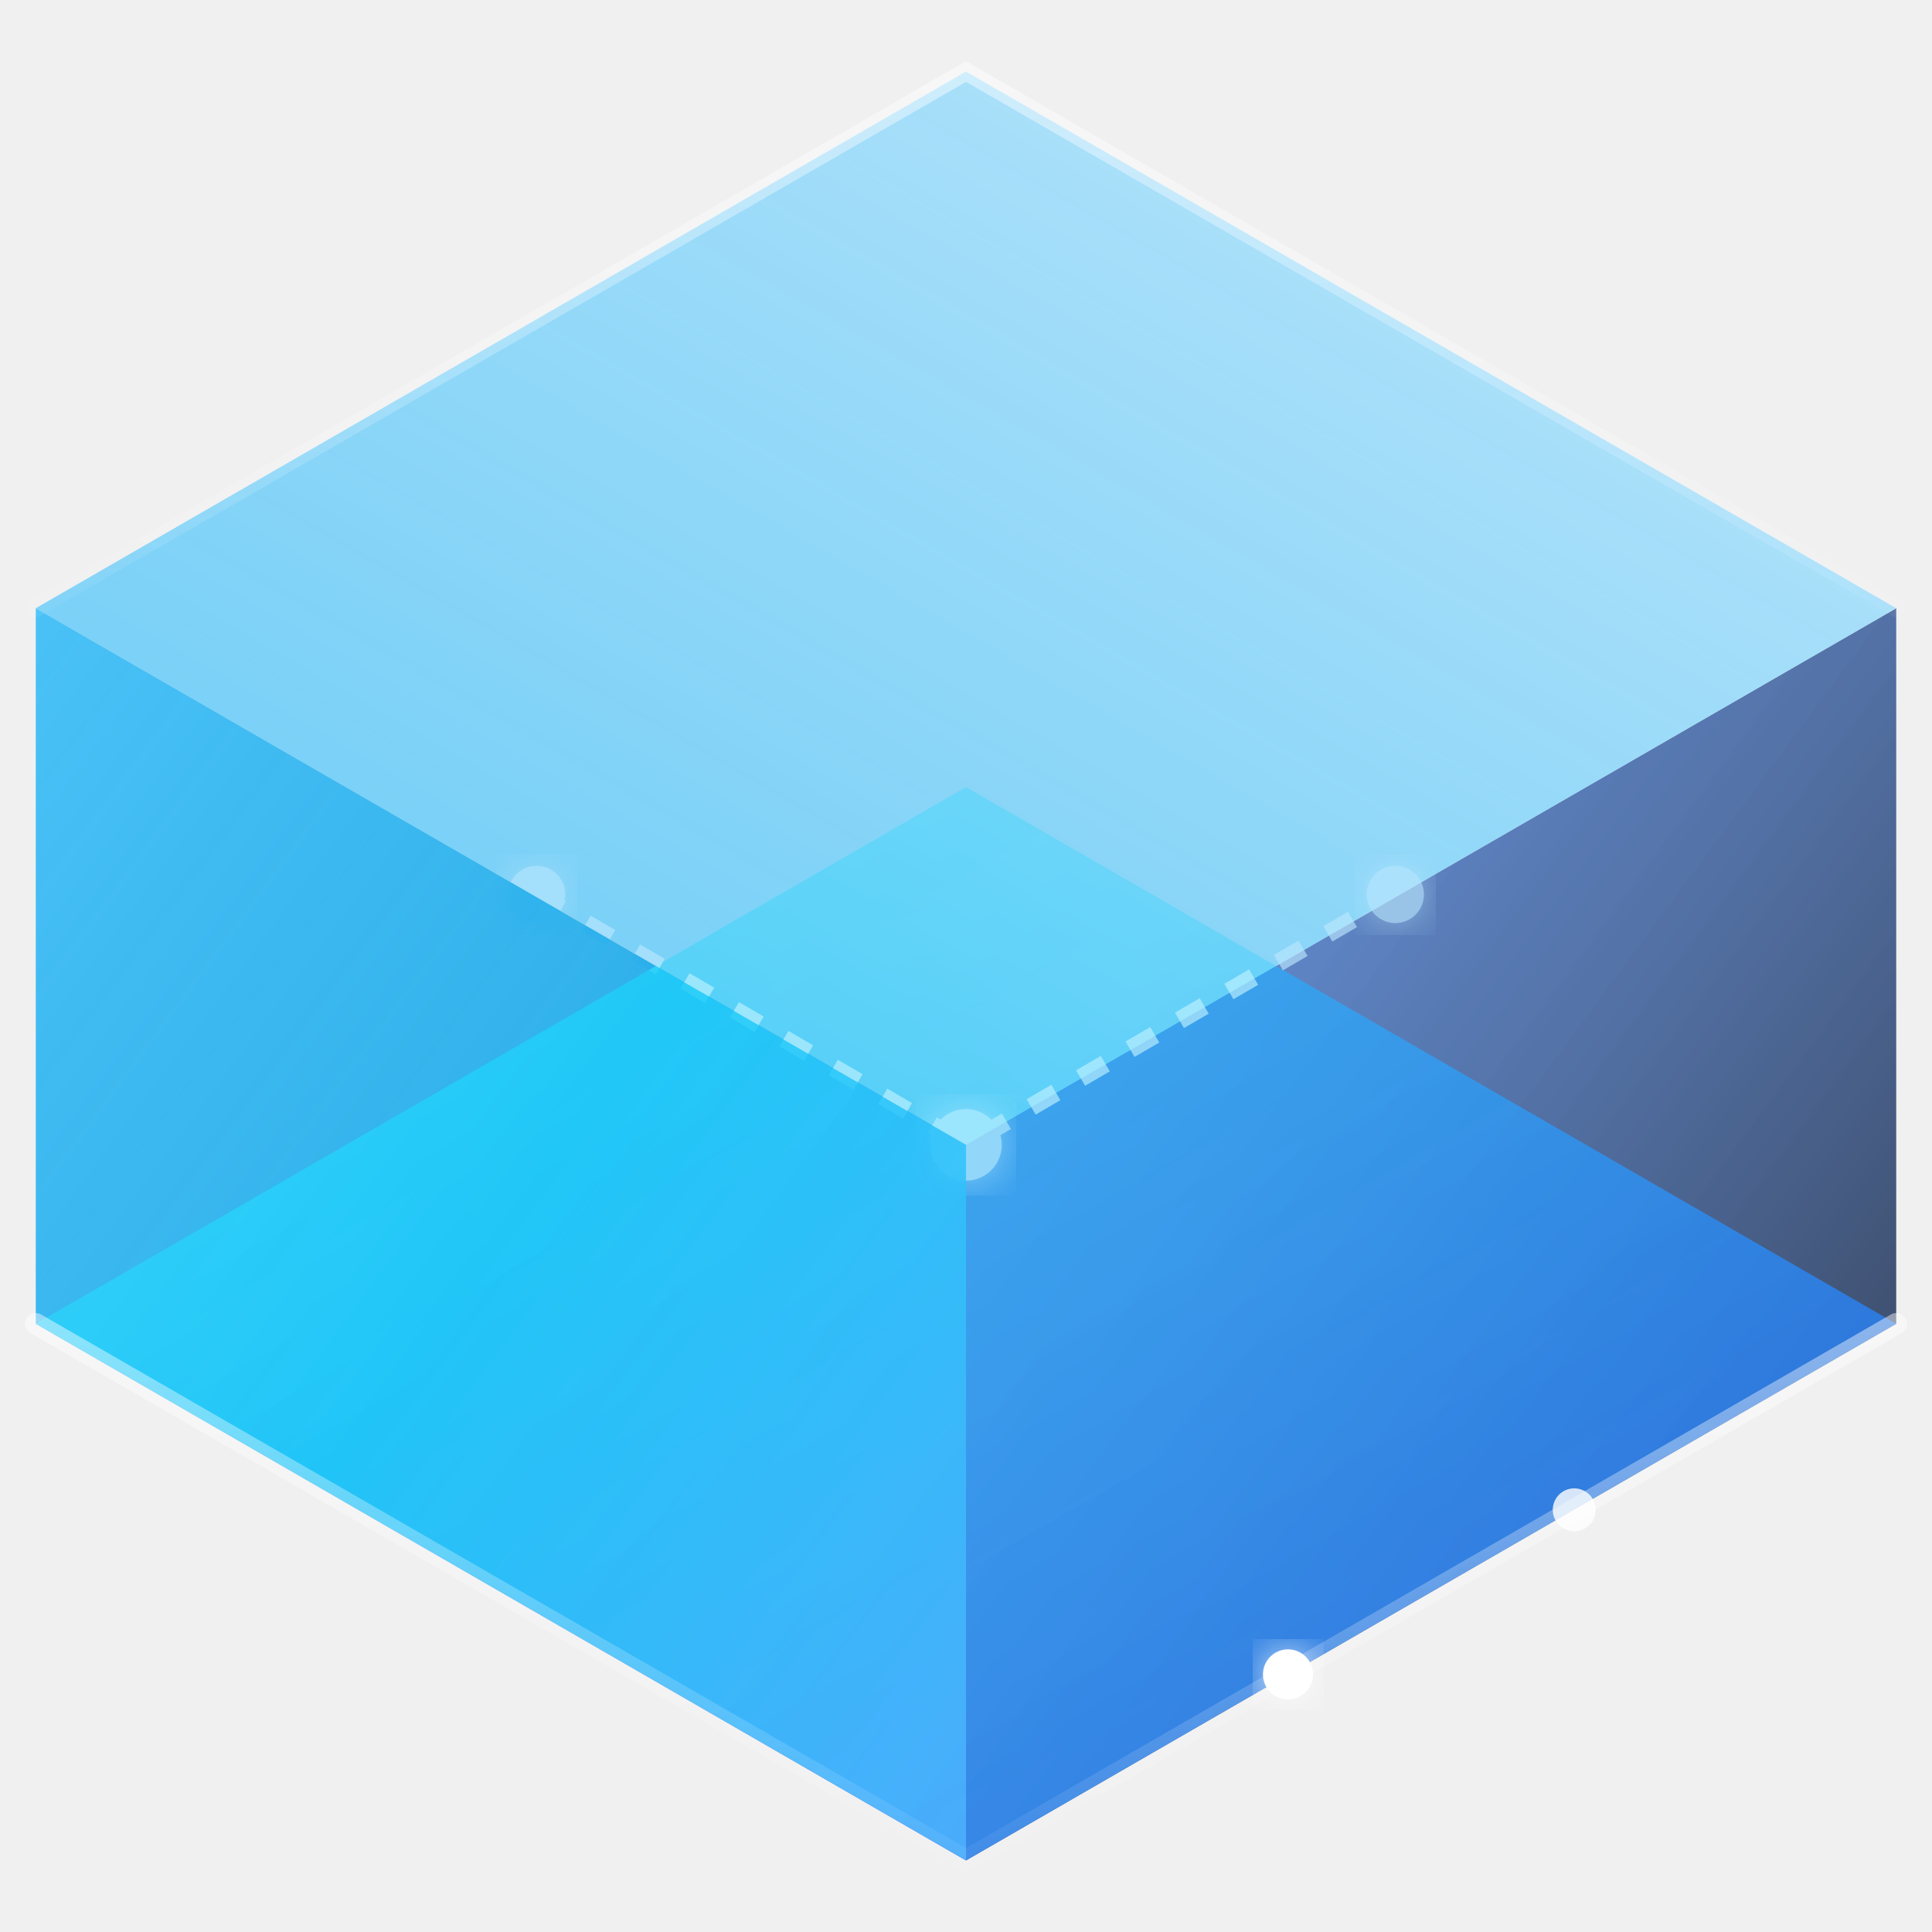
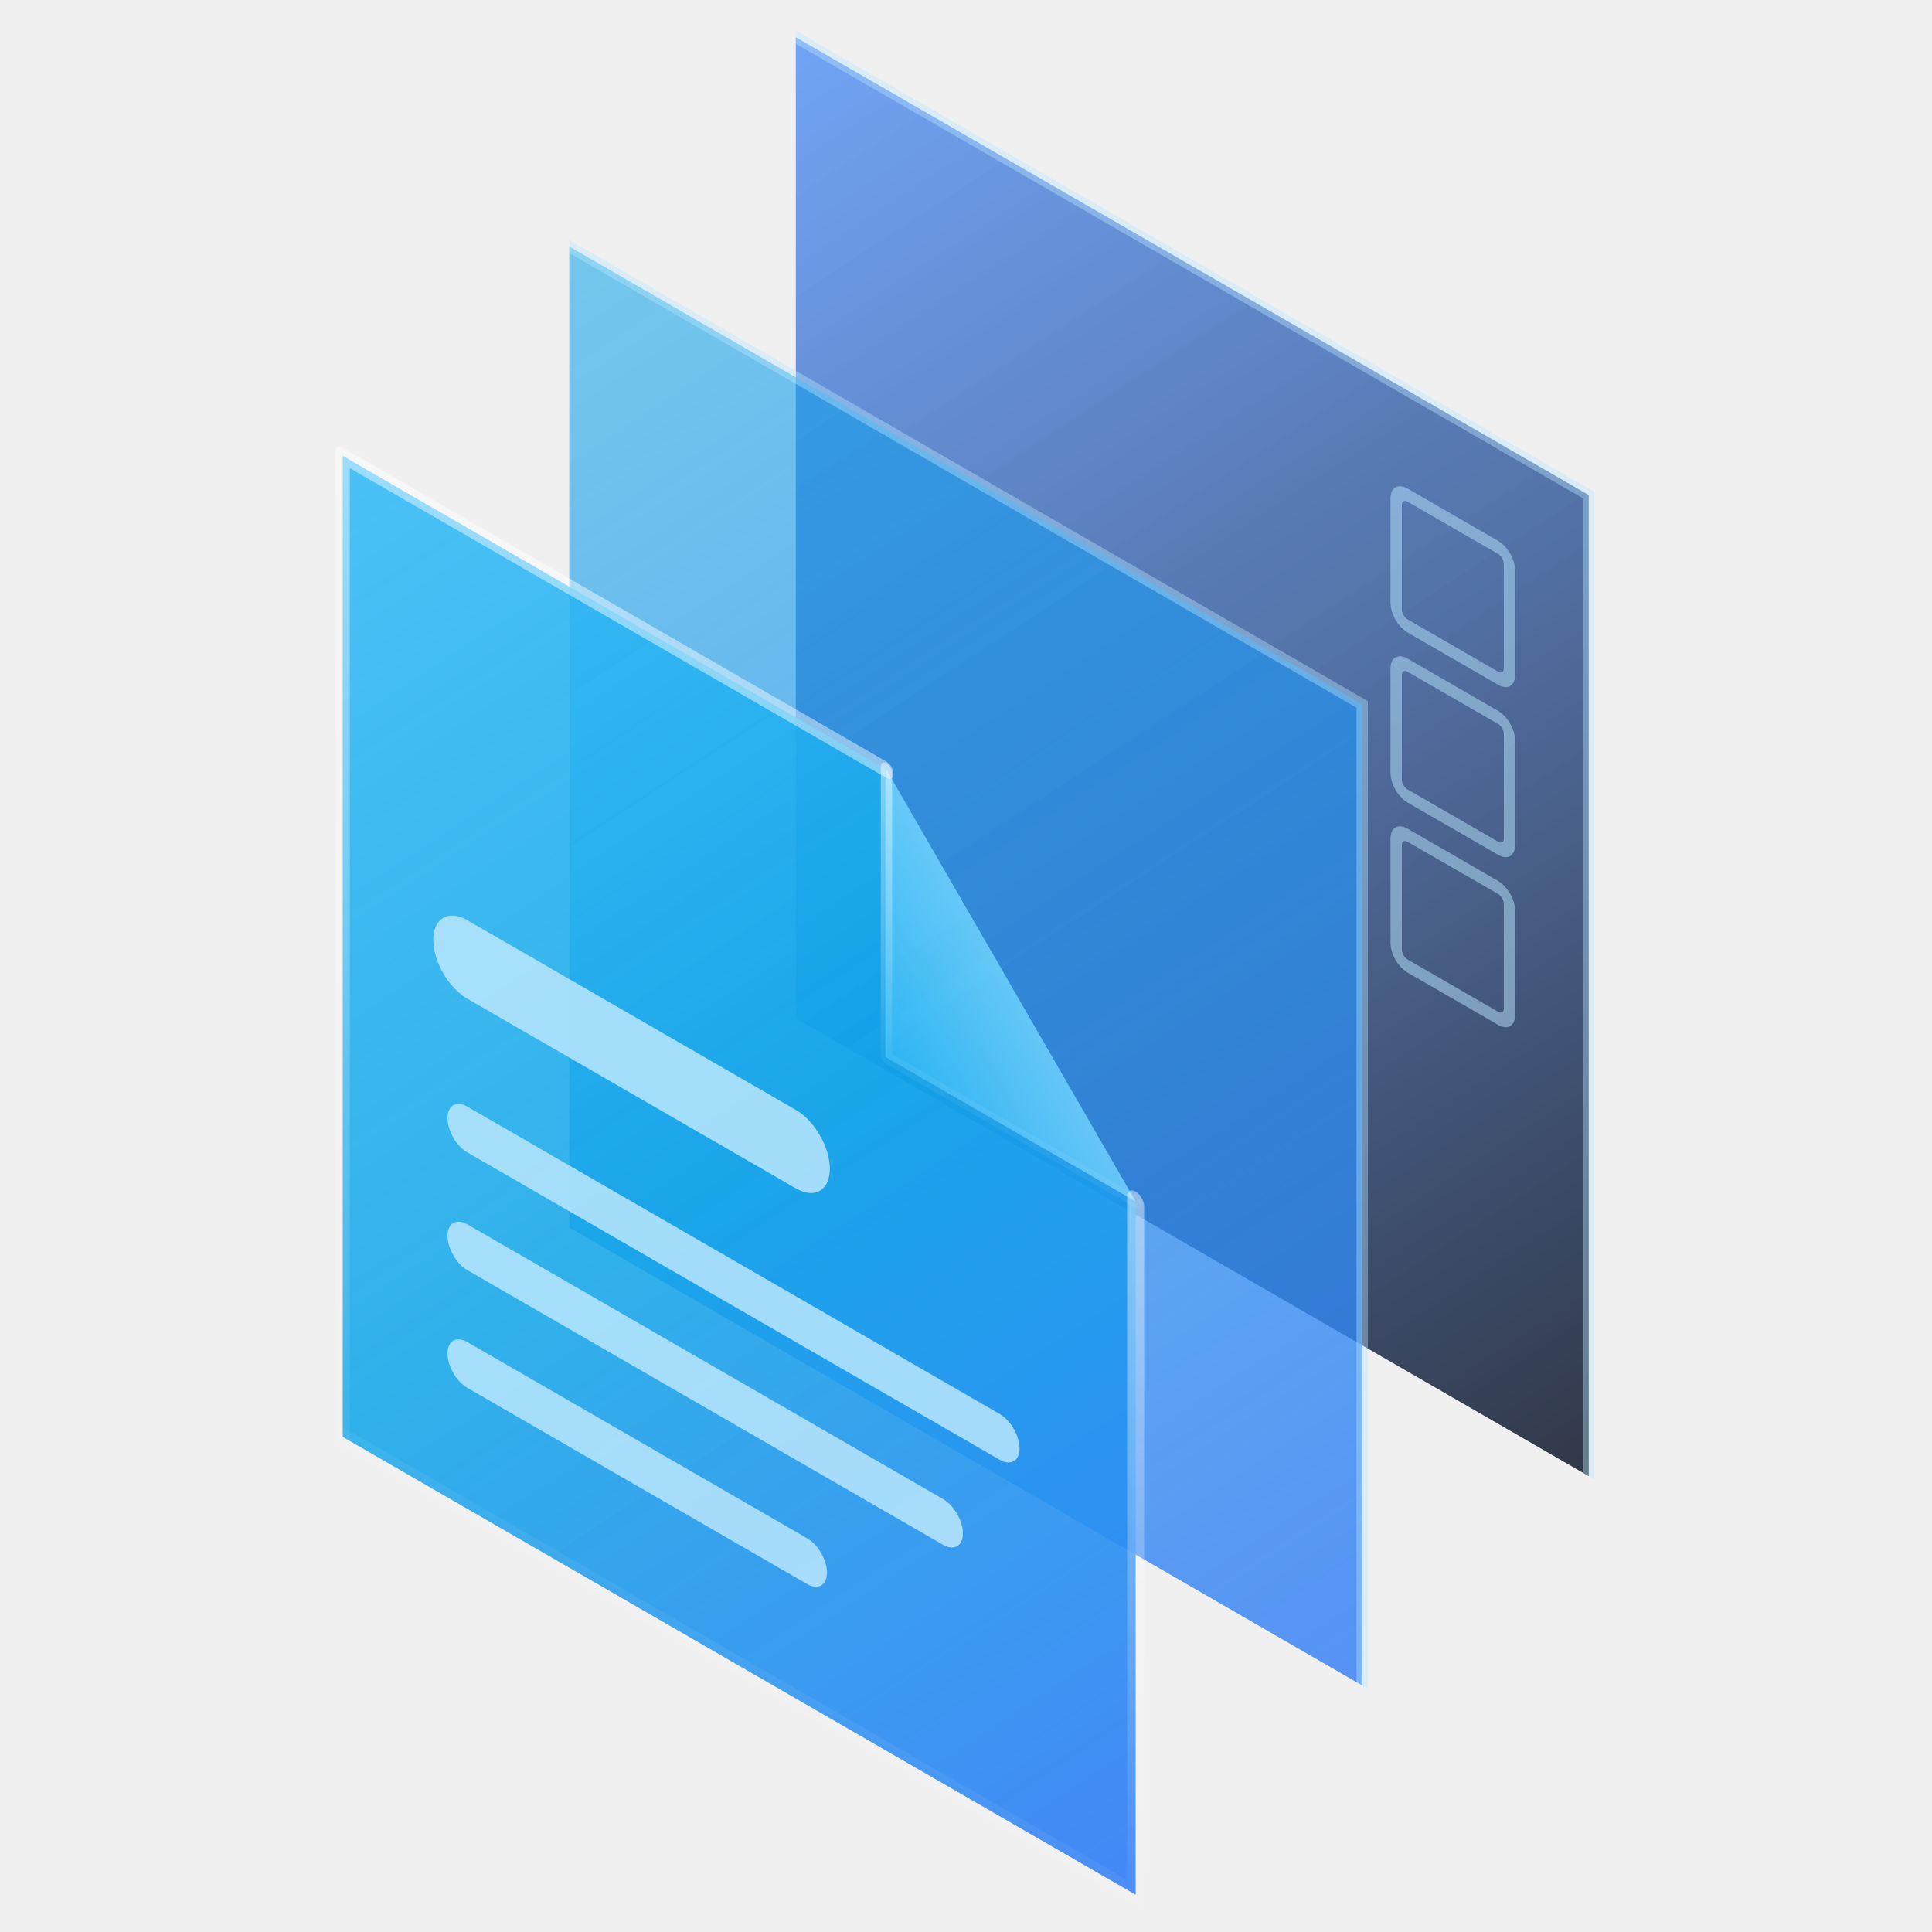
- <svg xmlns="http://www.w3.org/2000/svg" viewBox="-135 -160 270 270" style="isolation:isolate">
+ <svg xmlns="http://www.w3.org/2000/svg" viewBox="-52.4 -69.7 295.4 295.4" style="isolation:isolate">
  <defs>
-     <linearGradient id="frontLeft" x1="0%" y1="0%" x2="100%" y2="100%">
+     <linearGradient id="sheet" x1="0%" y1="0%" x2="100%" y2="100%">
+       <stop offset="0%" stop-color="#3b82f6" stop-opacity="0.7" />
+       <stop offset="100%" stop-color="#0f172a" stop-opacity="0.85" />
+     </linearGradient>
+     <linearGradient id="plain" x1="0%" y1="0%" x2="100%" y2="100%">
+       <stop offset="0%" stop-color="#0ea5e9" stop-opacity="0.55" />
+       <stop offset="100%" stop-color="#3b82f6" stop-opacity="0.85" />
+     </linearGradient>
+     <linearGradient id="page" x1="0%" y1="0%" x2="100%" y2="100%">
      <stop offset="0%" stop-color="#38bdf8" stop-opacity="0.9" />
      <stop offset="50%" stop-color="#0ea5e9" stop-opacity="0.85" />
      <stop offset="100%" stop-color="#3b82f6" stop-opacity="0.95" />
    </linearGradient>
-     <linearGradient id="frontBottom" x1="0%" y1="0%" x2="100%" y2="100%">
-       <stop offset="0%" stop-color="#0ea5e9" stop-opacity="0.8" />
-       <stop offset="100%" stop-color="#1d4ed8" stop-opacity="0.95" />
-     </linearGradient>
-     <linearGradient id="backTop" x1="0%" y1="100%" x2="100%" y2="0%">
+     <linearGradient id="fold" x1="0%" y1="100%" x2="100%" y2="0%">
      <stop offset="0%" stop-color="#38bdf8" stop-opacity="0.75" />
      <stop offset="100%" stop-color="#bae6fd" stop-opacity="0.85" />
-     </linearGradient>
-     <linearGradient id="backRight" x1="0%" y1="0%" x2="100%" y2="100%">
-       <stop offset="0%" stop-color="#3b82f6" stop-opacity="0.7" />
-       <stop offset="100%" stop-color="#0f172a" stop-opacity="0.85" />
    </linearGradient>
    <linearGradient id="sheen" x1="0%" y1="0%" x2="0%" y2="100%">
      <stop offset="0%" stop-color="#ffffff" stop-opacity="0.45" />
      <stop offset="100%" stop-color="#ffffff" stop-opacity="0.05" />
    </linearGradient>
-     <filter id="glow" x="-20%" y="-20%" width="140%" height="140%">
-       <feGaussianBlur stdDeviation="3" result="blur" />
-       <feComposite in="SourceGraphic" in2="blur" operator="over" />
-     </filter>
  </defs>
-   <path d="M-130 -75L0 -150L130 -75L0 0Z" fill="url(#backTop)" />
-   <path d="M130 -75L130 25L0 100L0 0Z" fill="url(#backRight)" style="mix-blend-mode:screen" />
-   <g opacity="0.65">
-     <path d="M-60 -35L0 0L60 -35" stroke="#bae6fd" fill="none" stroke-width="2.5" stroke-dasharray="4 4" />
-     <circle cx="-60" cy="-35" r="4" fill="#bae6fd" filter="url(#glow)" />
-     <circle cx="0" cy="0" r="5" fill="#bae6fd" filter="url(#glow)" />
-     <circle cx="60" cy="-35" r="4" fill="#bae6fd" filter="url(#glow)" />
+   <g transform="matrix(0.866 0.5 0 1 69.28 -64)">
+     <path d="M0 0H140V150H0Z" fill="url(#sheet)" />
+     <path d="M0 0H140V150" stroke="#bae6fd" stroke-opacity="0.4" stroke-width="2" fill="none" />
+     <g opacity="0.5">
+       <rect x="106" y="16" width="20" height="20" rx="2" stroke="#bae6fd" stroke-width="2" fill="none" />
+       <rect x="106" y="42" width="20" height="20" rx="2" stroke="#bae6fd" stroke-width="2" fill="none" />
+       <rect x="106" y="68" width="20" height="20" rx="2" stroke="#bae6fd" stroke-width="2" fill="none" />
+     </g>
  </g>
-   <path d="M-130 -75L-130 25L0 100L0 0Z" fill="url(#frontLeft)" />
-   <path d="M-130 25L0 100L130 25L0 -50Z" fill="url(#frontBottom)" style="mix-blend-mode:screen" />
-   <path d="M-130 -75L0 -150L130 -75" stroke="url(#sheen)" stroke-width="2.5" stroke-linecap="round" fill="none" />
-   <path d="M-130 25L0 100L130 25" stroke="url(#sheen)" stroke-width="3" stroke-linecap="round" fill="none" />
-   <path d="M0 0L0 100" stroke="url(#sheen)" stroke-width="1.5" stroke-linecap="round" fill="none" opacity="0.7" />
-   <circle cx="45" cy="74" r="3.5" fill="#ffffff" filter="url(#glow)" />
-   <circle cx="85" cy="51" r="3" fill="#ffffff" opacity="0.8" />
+   <g transform="matrix(0.866 0.5 0 1 34.64 -32)">
+     <path d="M0 0H140V150H0Z" fill="url(#plain)" />
+     <path d="M0 0H140V150" stroke="#bae6fd" stroke-opacity="0.4" stroke-width="2" fill="none" />
+   </g>
+   <g transform="matrix(0.866 0.5 0 1 0 0)">
+     <path d="M0 0H96L140 44V150H0Z" fill="url(#page)" />
+     <g opacity="0.85">
+       <path data-line="" d="M22 66H80" stroke="#bae6fd" stroke-width="12" stroke-linecap="round" fill="none" />
+       <path data-line="" d="M22 92H116" stroke="#bae6fd" stroke-width="7" stroke-linecap="round" fill="none" />
+       <path data-line="" d="M22 110H106" stroke="#bae6fd" stroke-width="7" stroke-linecap="round" fill="none" />
+       <path data-line="" d="M22 128H82" stroke="#bae6fd" stroke-width="7" stroke-linecap="round" fill="none" />
+     </g>
+     <path d="M96 0L96 44L140 44Z" fill="url(#fold)" />
+     <path d="M96 0L96 44L140 44" stroke="url(#sheen)" stroke-width="2" stroke-linecap="round" stroke-linejoin="round" fill="none" />
+     <path d="M0 150V0H96" stroke="url(#sheen)" stroke-width="2.5" stroke-linecap="round" stroke-linejoin="round" fill="none" />
+     <path d="M0 150H140V44" stroke="url(#sheen)" stroke-width="3" stroke-linecap="round" stroke-linejoin="round" fill="none" />
+   </g>
</svg>
